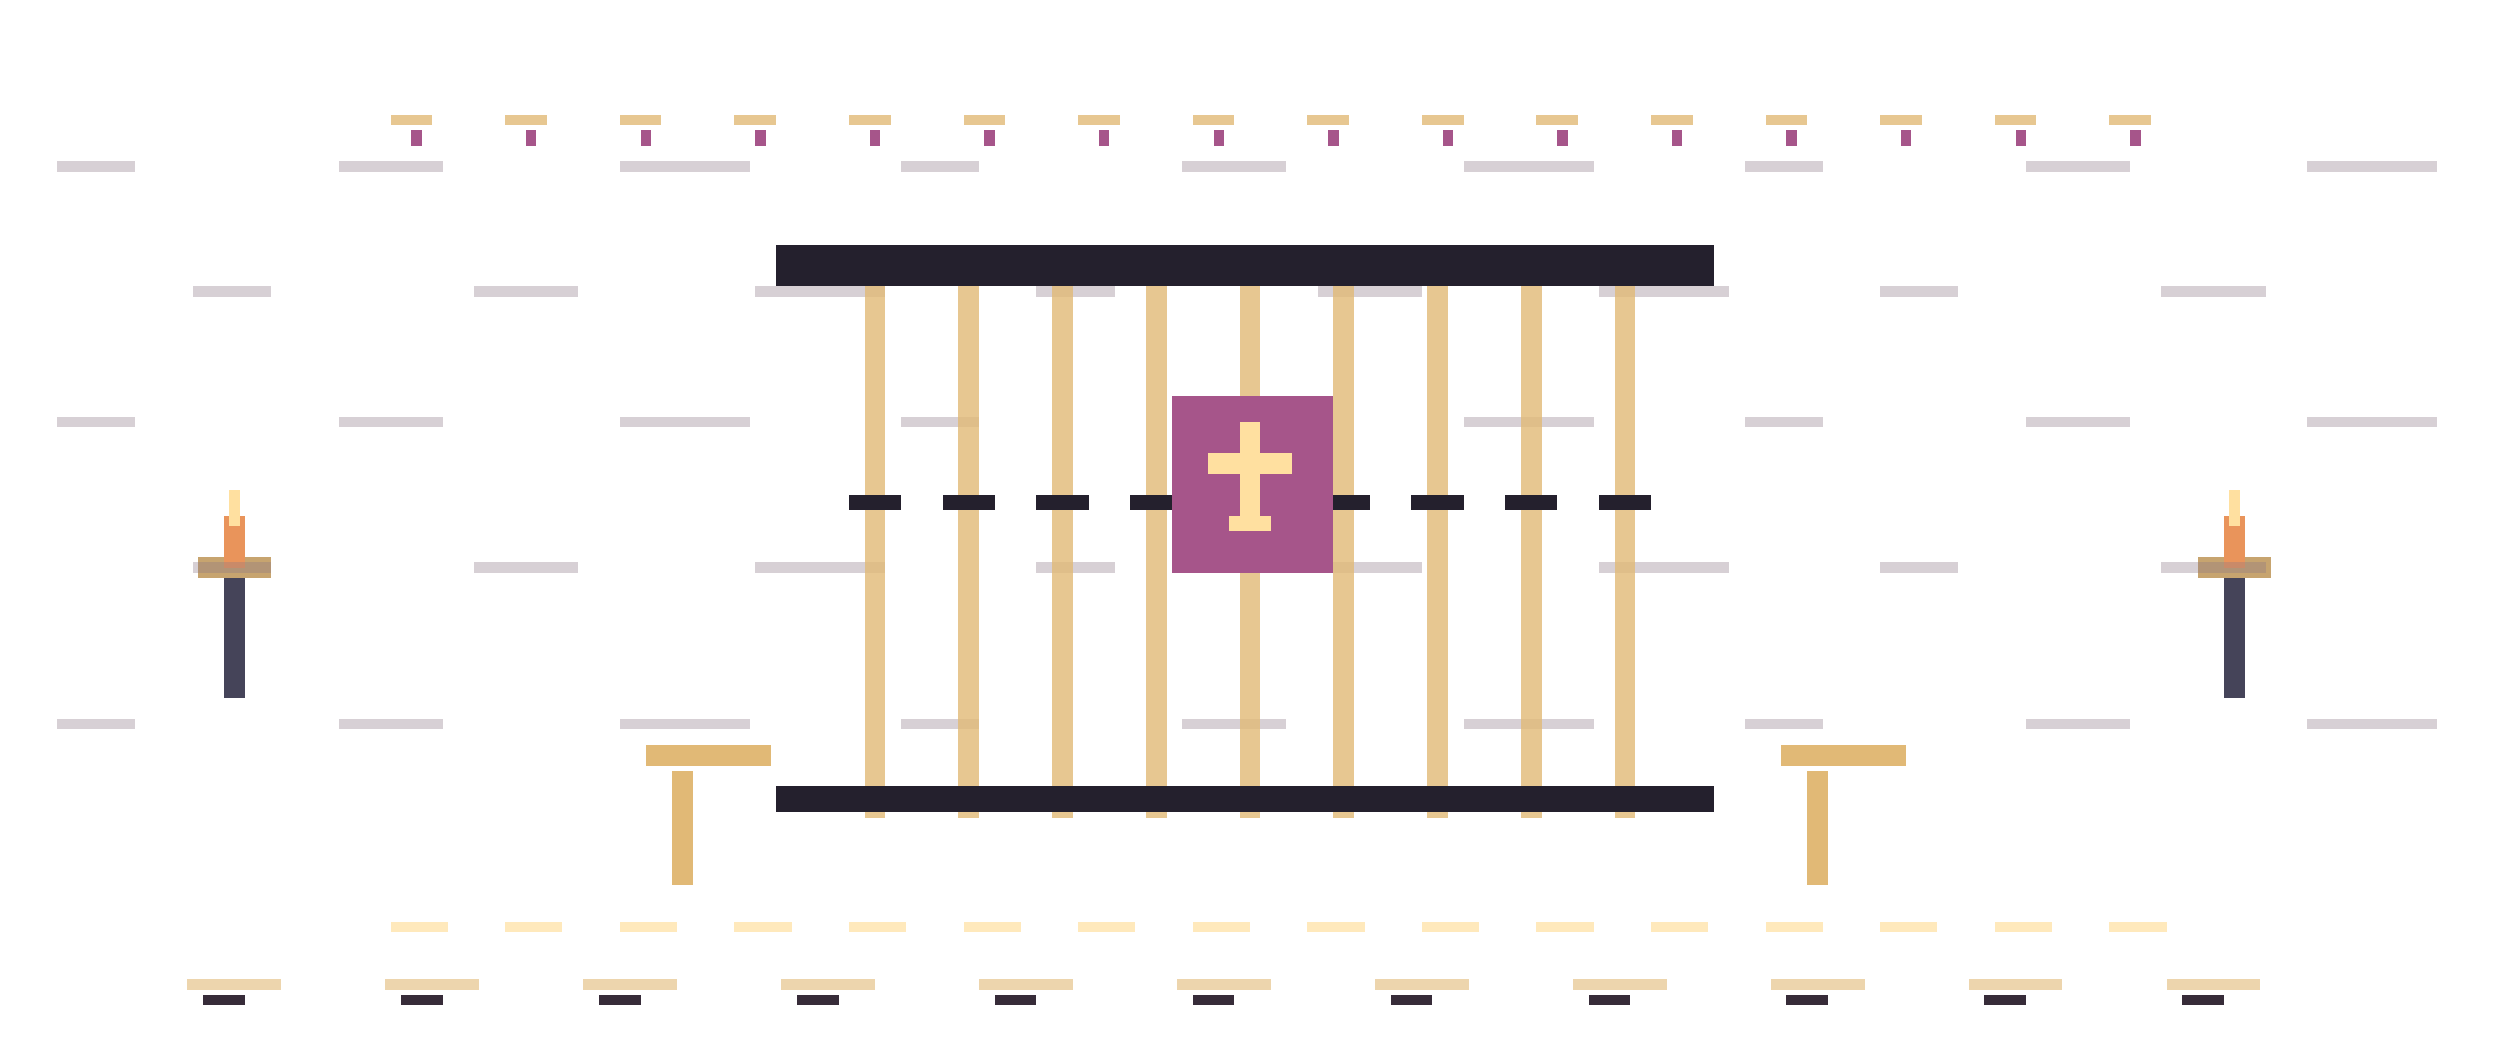
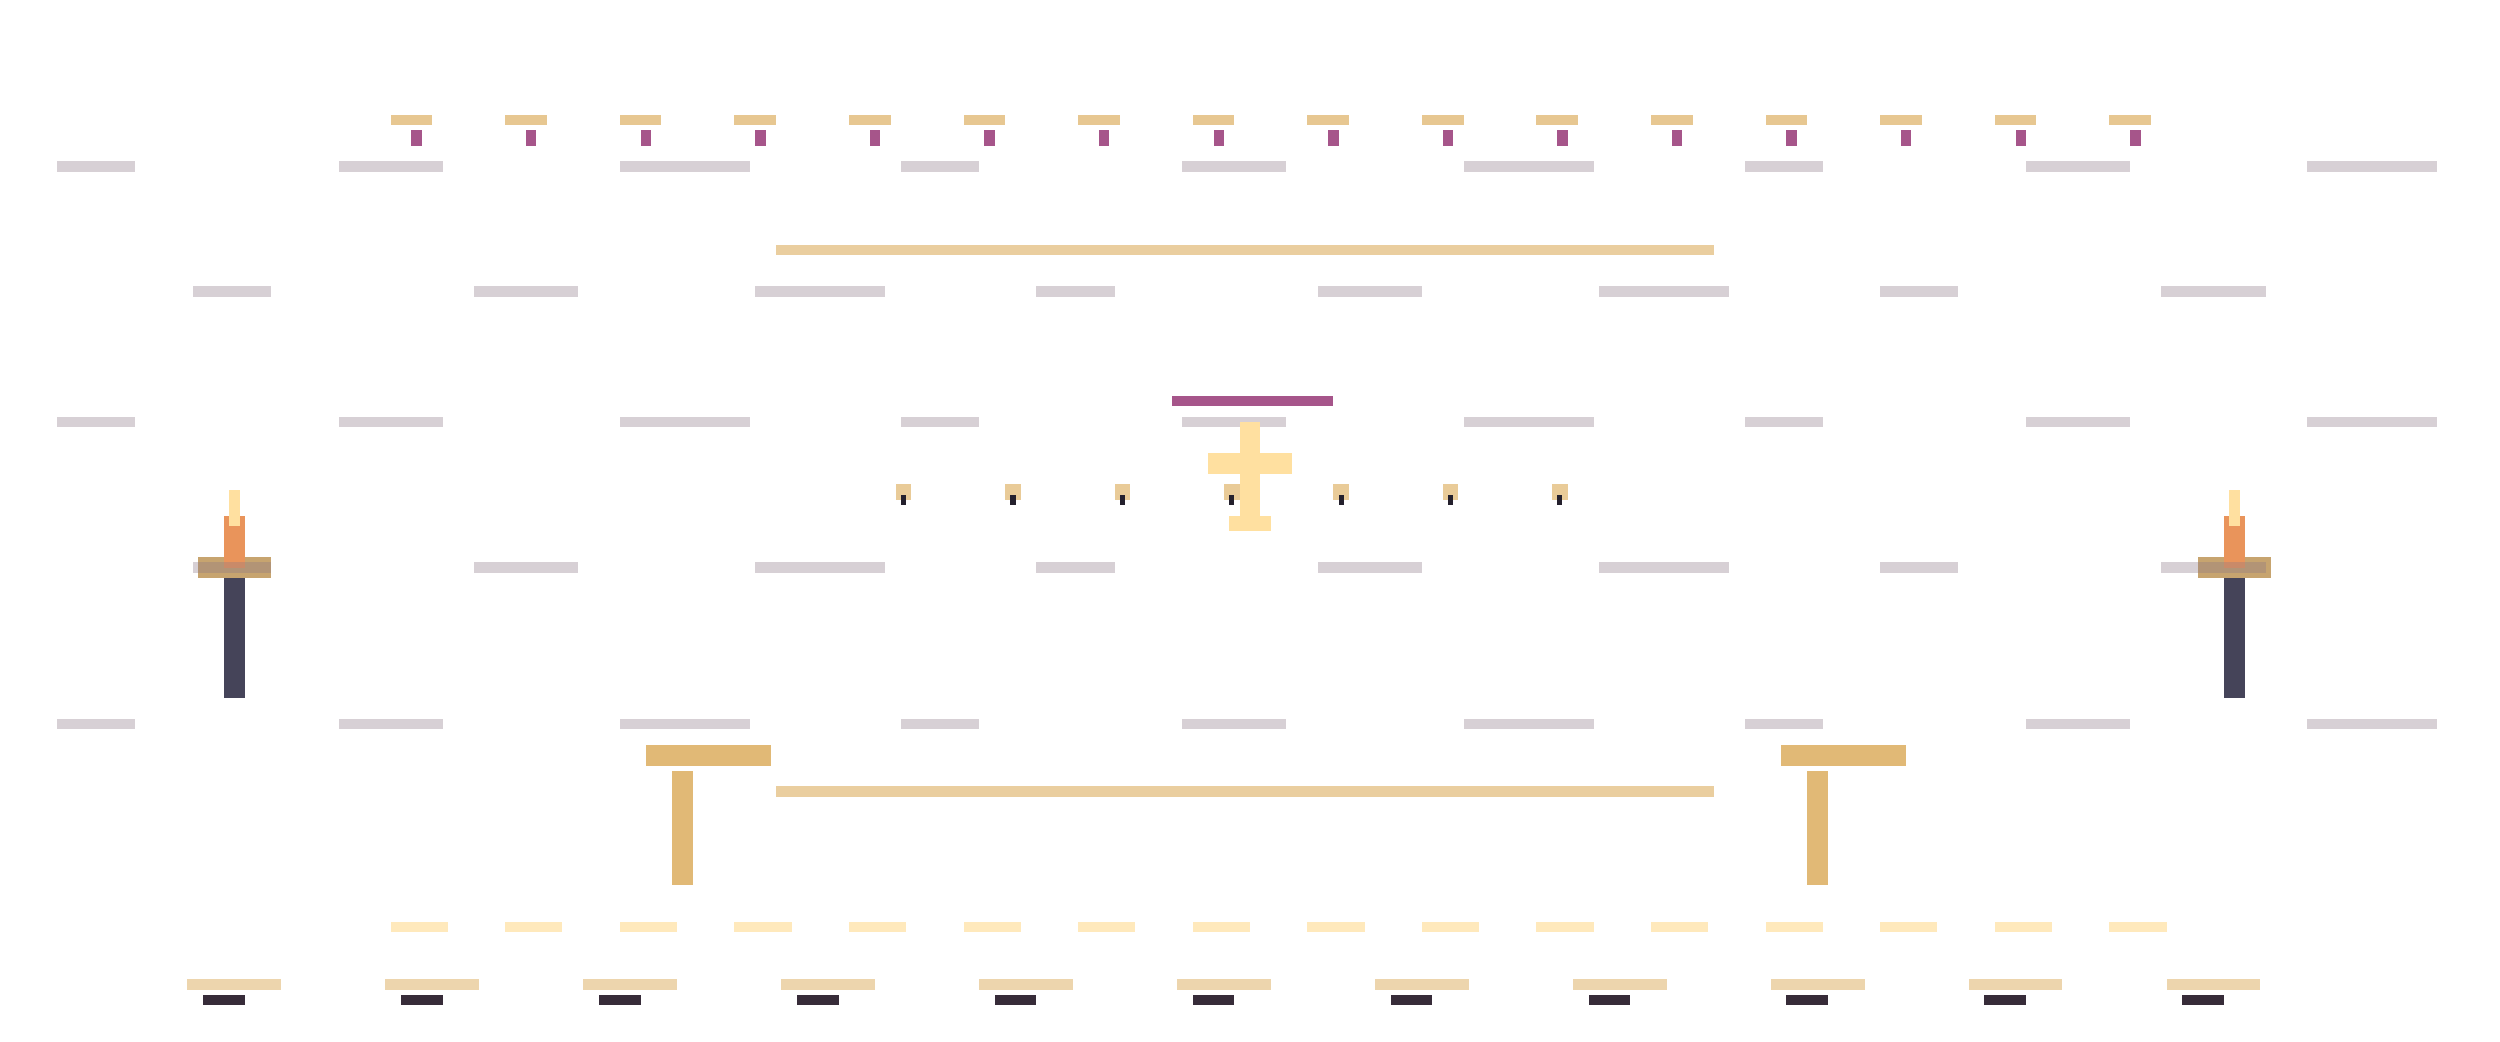
<svg xmlns="http://www.w3.org/2000/svg" viewBox="0 0 480 200" shape-rendering="crispEdges">
  <rect x="43" y="107" width="4" height="27" fill="#454459" />
  <rect x="38" y="107" width="14" height="4" fill="#c7a46f" />
  <rect x="43" y="99" width="4" height="10" fill="#e9945b" />
  <rect x="44" y="94" width="2" height="7" fill="#ffe0a0" />
  <rect x="427" y="107" width="4" height="27" fill="#454459" />
  <rect x="422" y="107" width="14" height="4" fill="#c7a46f" />
  <rect x="427" y="99" width="4" height="10" fill="#e9945b" />
  <rect x="428" y="94" width="2" height="7" fill="#ffe0a0" />
  <rect x="11" y="31" width="15" height="2" fill="#8b7583" opacity=".34" />
  <rect x="65" y="31" width="20" height="2" fill="#8b7583" opacity=".34" />
  <rect x="119" y="31" width="25" height="2" fill="#8b7583" opacity=".34" />
  <rect x="173" y="31" width="15" height="2" fill="#8b7583" opacity=".34" />
  <rect x="227" y="31" width="20" height="2" fill="#8b7583" opacity=".34" />
  <rect x="281" y="31" width="25" height="2" fill="#8b7583" opacity=".34" />
  <rect x="335" y="31" width="15" height="2" fill="#8b7583" opacity=".34" />
  <rect x="389" y="31" width="20" height="2" fill="#8b7583" opacity=".34" />
  <rect x="443" y="31" width="25" height="2" fill="#8b7583" opacity=".34" />
  <rect x="37" y="55" width="15" height="2" fill="#8b7583" opacity=".34" />
  <rect x="91" y="55" width="20" height="2" fill="#8b7583" opacity=".34" />
  <rect x="145" y="55" width="25" height="2" fill="#8b7583" opacity=".34" />
  <rect x="199" y="55" width="15" height="2" fill="#8b7583" opacity=".34" />
  <rect x="253" y="55" width="20" height="2" fill="#8b7583" opacity=".34" />
  <rect x="307" y="55" width="25" height="2" fill="#8b7583" opacity=".34" />
  <rect x="361" y="55" width="15" height="2" fill="#8b7583" opacity=".34" />
  <rect x="415" y="55" width="20" height="2" fill="#8b7583" opacity=".34" />
  <rect x="11" y="80" width="15" height="2" fill="#8b7583" opacity=".34" />
  <rect x="65" y="80" width="20" height="2" fill="#8b7583" opacity=".34" />
  <rect x="119" y="80" width="25" height="2" fill="#8b7583" opacity=".34" />
  <rect x="173" y="80" width="15" height="2" fill="#8b7583" opacity=".34" />
  <rect x="227" y="80" width="20" height="2" fill="#8b7583" opacity=".34" />
  <rect x="281" y="80" width="25" height="2" fill="#8b7583" opacity=".34" />
  <rect x="335" y="80" width="15" height="2" fill="#8b7583" opacity=".34" />
  <rect x="389" y="80" width="20" height="2" fill="#8b7583" opacity=".34" />
  <rect x="443" y="80" width="25" height="2" fill="#8b7583" opacity=".34" />
  <rect x="37" y="108" width="15" height="2" fill="#8b7583" opacity=".34" />
  <rect x="91" y="108" width="20" height="2" fill="#8b7583" opacity=".34" />
  <rect x="145" y="108" width="25" height="2" fill="#8b7583" opacity=".34" />
  <rect x="199" y="108" width="15" height="2" fill="#8b7583" opacity=".34" />
  <rect x="253" y="108" width="20" height="2" fill="#8b7583" opacity=".34" />
  <rect x="307" y="108" width="25" height="2" fill="#8b7583" opacity=".34" />
  <rect x="361" y="108" width="15" height="2" fill="#8b7583" opacity=".34" />
  <rect x="415" y="108" width="20" height="2" fill="#8b7583" opacity=".34" />
  <rect x="11" y="138" width="15" height="2" fill="#8b7583" opacity=".34" />
  <rect x="65" y="138" width="20" height="2" fill="#8b7583" opacity=".34" />
  <rect x="119" y="138" width="25" height="2" fill="#8b7583" opacity=".34" />
  <rect x="173" y="138" width="15" height="2" fill="#8b7583" opacity=".34" />
  <rect x="227" y="138" width="20" height="2" fill="#8b7583" opacity=".34" />
  <rect x="281" y="138" width="25" height="2" fill="#8b7583" opacity=".34" />
  <rect x="335" y="138" width="15" height="2" fill="#8b7583" opacity=".34" />
  <rect x="389" y="138" width="20" height="2" fill="#8b7583" opacity=".34" />
  <rect x="443" y="138" width="25" height="2" fill="#8b7583" opacity=".34" />
  <rect x="36" y="188" width="18" height="2" fill="#e1b976" opacity=".6" />
  <rect x="39" y="191" width="8" height="2" fill="#372c39" />
  <rect x="74" y="188" width="18" height="2" fill="#e1b976" opacity=".6" />
  <rect x="77" y="191" width="8" height="2" fill="#372c39" />
  <rect x="112" y="188" width="18" height="2" fill="#e1b976" opacity=".6" />
  <rect x="115" y="191" width="8" height="2" fill="#372c39" />
  <rect x="150" y="188" width="18" height="2" fill="#e1b976" opacity=".6" />
  <rect x="153" y="191" width="8" height="2" fill="#372c39" />
  <rect x="188" y="188" width="18" height="2" fill="#e1b976" opacity=".6" />
  <rect x="191" y="191" width="8" height="2" fill="#372c39" />
  <rect x="226" y="188" width="18" height="2" fill="#e1b976" opacity=".6" />
  <rect x="229" y="191" width="8" height="2" fill="#372c39" />
  <rect x="264" y="188" width="18" height="2" fill="#e1b976" opacity=".6" />
  <rect x="267" y="191" width="8" height="2" fill="#372c39" />
  <rect x="302" y="188" width="18" height="2" fill="#e1b976" opacity=".6" />
  <rect x="305" y="191" width="8" height="2" fill="#372c39" />
  <rect x="340" y="188" width="18" height="2" fill="#e1b976" opacity=".6" />
  <rect x="343" y="191" width="8" height="2" fill="#372c39" />
  <rect x="378" y="188" width="18" height="2" fill="#e1b976" opacity=".6" />
  <rect x="381" y="191" width="8" height="2" fill="#372c39" />
  <rect x="416" y="188" width="18" height="2" fill="#e1b976" opacity=".6" />
  <rect x="419" y="191" width="8" height="2" fill="#372c39" />
-   <rect x="166" y="49" width="4" height="108" fill="#e1b976" opacity=".8" />
-   <rect x="163" y="95" width="10" height="3" fill="#24202d" />
-   <rect x="184" y="49" width="4" height="108" fill="#e1b976" opacity=".8" />
-   <rect x="181" y="95" width="10" height="3" fill="#24202d" />
-   <rect x="202" y="49" width="4" height="108" fill="#e1b976" opacity=".8" />
-   <rect x="199" y="95" width="10" height="3" fill="#24202d" />
-   <rect x="220" y="49" width="4" height="108" fill="#e1b976" opacity=".8" />
-   <rect x="217" y="95" width="10" height="3" fill="#24202d" />
-   <rect x="238" y="49" width="4" height="108" fill="#e1b976" opacity=".8" />
-   <rect x="235" y="95" width="10" height="3" fill="#24202d" />
-   <rect x="256" y="49" width="4" height="108" fill="#e1b976" opacity=".8" />
-   <rect x="253" y="95" width="10" height="3" fill="#24202d" />
-   <rect x="274" y="49" width="4" height="108" fill="#e1b976" opacity=".8" />
-   <rect x="271" y="95" width="10" height="3" fill="#24202d" />
-   <rect x="292" y="49" width="4" height="108" fill="#e1b976" opacity=".8" />
-   <rect x="289" y="95" width="10" height="3" fill="#24202d" />
-   <rect x="310" y="49" width="4" height="108" fill="#e1b976" opacity=".8" />
-   <rect x="307" y="95" width="10" height="3" fill="#24202d" />
-   <path d="M149 47h180v8H149zM149 151h180v5H149z" fill="#24202d" />
-   <rect x="225" y="76" width="31" height="34" fill="#a6558a" />
+   <rect x="172" y="93" width="3" height="3" fill="#e1b976" opacity=".75" />
+   <rect x="173" y="95" width="1" height="2" fill="#24202d" />
+   <rect x="193" y="93" width="3" height="3" fill="#e1b976" opacity=".75" />
+   <rect x="194" y="95" width="1" height="2" fill="#24202d" />
+   <rect x="214" y="93" width="3" height="3" fill="#e1b976" opacity=".75" />
+   <rect x="215" y="95" width="1" height="2" fill="#24202d" />
+   <rect x="235" y="93" width="3" height="3" fill="#e1b976" opacity=".75" />
+   <rect x="236" y="95" width="1" height="2" fill="#24202d" />
+   <rect x="256" y="93" width="3" height="3" fill="#e1b976" opacity=".75" />
+   <rect x="257" y="95" width="1" height="2" fill="#24202d" />
+   <rect x="277" y="93" width="3" height="3" fill="#e1b976" opacity=".75" />
+   <rect x="278" y="95" width="1" height="2" fill="#24202d" />
+   <rect x="298" y="93" width="3" height="3" fill="#e1b976" opacity=".75" />
+   <rect x="299" y="95" width="1" height="2" fill="#24202d" />
+   <path d="M149 47h180v2H149zM149 151h180v2H149z" fill="#e1b976" opacity=".7" />
+   <rect x="225" y="76" width="31" height="2" fill="#a6558a" />
  <rect x="238" y="81" width="4" height="18" fill="#ffe0a0" />
  <rect x="232" y="87" width="16" height="4" fill="#ffe0a0" />
  <rect x="236" y="99" width="8" height="3" fill="#ffe0a0" />
  <rect x="124" y="143" width="24" height="4" fill="#e1b976" />
  <rect x="129" y="148" width="4" height="22" fill="#e1b976" />
  <rect x="342" y="143" width="24" height="4" fill="#e1b976" />
  <rect x="347" y="148" width="4" height="22" fill="#e1b976" />
  <rect x="75" y="22" width="8" height="2" fill="#e1b976" opacity=".8" />
  <rect x="79" y="25" width="2" height="3" fill="#a6558a" />
  <rect x="75" y="177" width="11" height="2" fill="#ffe0a0" opacity=".7" />
  <rect x="97" y="22" width="8" height="2" fill="#e1b976" opacity=".8" />
  <rect x="101" y="25" width="2" height="3" fill="#a6558a" />
  <rect x="97" y="177" width="11" height="2" fill="#ffe0a0" opacity=".7" />
  <rect x="119" y="22" width="8" height="2" fill="#e1b976" opacity=".8" />
  <rect x="123" y="25" width="2" height="3" fill="#a6558a" />
  <rect x="119" y="177" width="11" height="2" fill="#ffe0a0" opacity=".7" />
  <rect x="141" y="22" width="8" height="2" fill="#e1b976" opacity=".8" />
  <rect x="145" y="25" width="2" height="3" fill="#a6558a" />
  <rect x="141" y="177" width="11" height="2" fill="#ffe0a0" opacity=".7" />
  <rect x="163" y="22" width="8" height="2" fill="#e1b976" opacity=".8" />
  <rect x="167" y="25" width="2" height="3" fill="#a6558a" />
  <rect x="163" y="177" width="11" height="2" fill="#ffe0a0" opacity=".7" />
  <rect x="185" y="22" width="8" height="2" fill="#e1b976" opacity=".8" />
  <rect x="189" y="25" width="2" height="3" fill="#a6558a" />
  <rect x="185" y="177" width="11" height="2" fill="#ffe0a0" opacity=".7" />
  <rect x="207" y="22" width="8" height="2" fill="#e1b976" opacity=".8" />
  <rect x="211" y="25" width="2" height="3" fill="#a6558a" />
  <rect x="207" y="177" width="11" height="2" fill="#ffe0a0" opacity=".7" />
  <rect x="229" y="22" width="8" height="2" fill="#e1b976" opacity=".8" />
  <rect x="233" y="25" width="2" height="3" fill="#a6558a" />
  <rect x="229" y="177" width="11" height="2" fill="#ffe0a0" opacity=".7" />
  <rect x="251" y="22" width="8" height="2" fill="#e1b976" opacity=".8" />
  <rect x="255" y="25" width="2" height="3" fill="#a6558a" />
  <rect x="251" y="177" width="11" height="2" fill="#ffe0a0" opacity=".7" />
  <rect x="273" y="22" width="8" height="2" fill="#e1b976" opacity=".8" />
  <rect x="277" y="25" width="2" height="3" fill="#a6558a" />
  <rect x="273" y="177" width="11" height="2" fill="#ffe0a0" opacity=".7" />
  <rect x="295" y="22" width="8" height="2" fill="#e1b976" opacity=".8" />
  <rect x="299" y="25" width="2" height="3" fill="#a6558a" />
  <rect x="295" y="177" width="11" height="2" fill="#ffe0a0" opacity=".7" />
  <rect x="317" y="22" width="8" height="2" fill="#e1b976" opacity=".8" />
  <rect x="321" y="25" width="2" height="3" fill="#a6558a" />
  <rect x="317" y="177" width="11" height="2" fill="#ffe0a0" opacity=".7" />
  <rect x="339" y="22" width="8" height="2" fill="#e1b976" opacity=".8" />
  <rect x="343" y="25" width="2" height="3" fill="#a6558a" />
  <rect x="339" y="177" width="11" height="2" fill="#ffe0a0" opacity=".7" />
  <rect x="361" y="22" width="8" height="2" fill="#e1b976" opacity=".8" />
  <rect x="365" y="25" width="2" height="3" fill="#a6558a" />
  <rect x="361" y="177" width="11" height="2" fill="#ffe0a0" opacity=".7" />
  <rect x="383" y="22" width="8" height="2" fill="#e1b976" opacity=".8" />
  <rect x="387" y="25" width="2" height="3" fill="#a6558a" />
  <rect x="383" y="177" width="11" height="2" fill="#ffe0a0" opacity=".7" />
  <rect x="405" y="22" width="8" height="2" fill="#e1b976" opacity=".8" />
  <rect x="409" y="25" width="2" height="3" fill="#a6558a" />
  <rect x="405" y="177" width="11" height="2" fill="#ffe0a0" opacity=".7" />
</svg>
